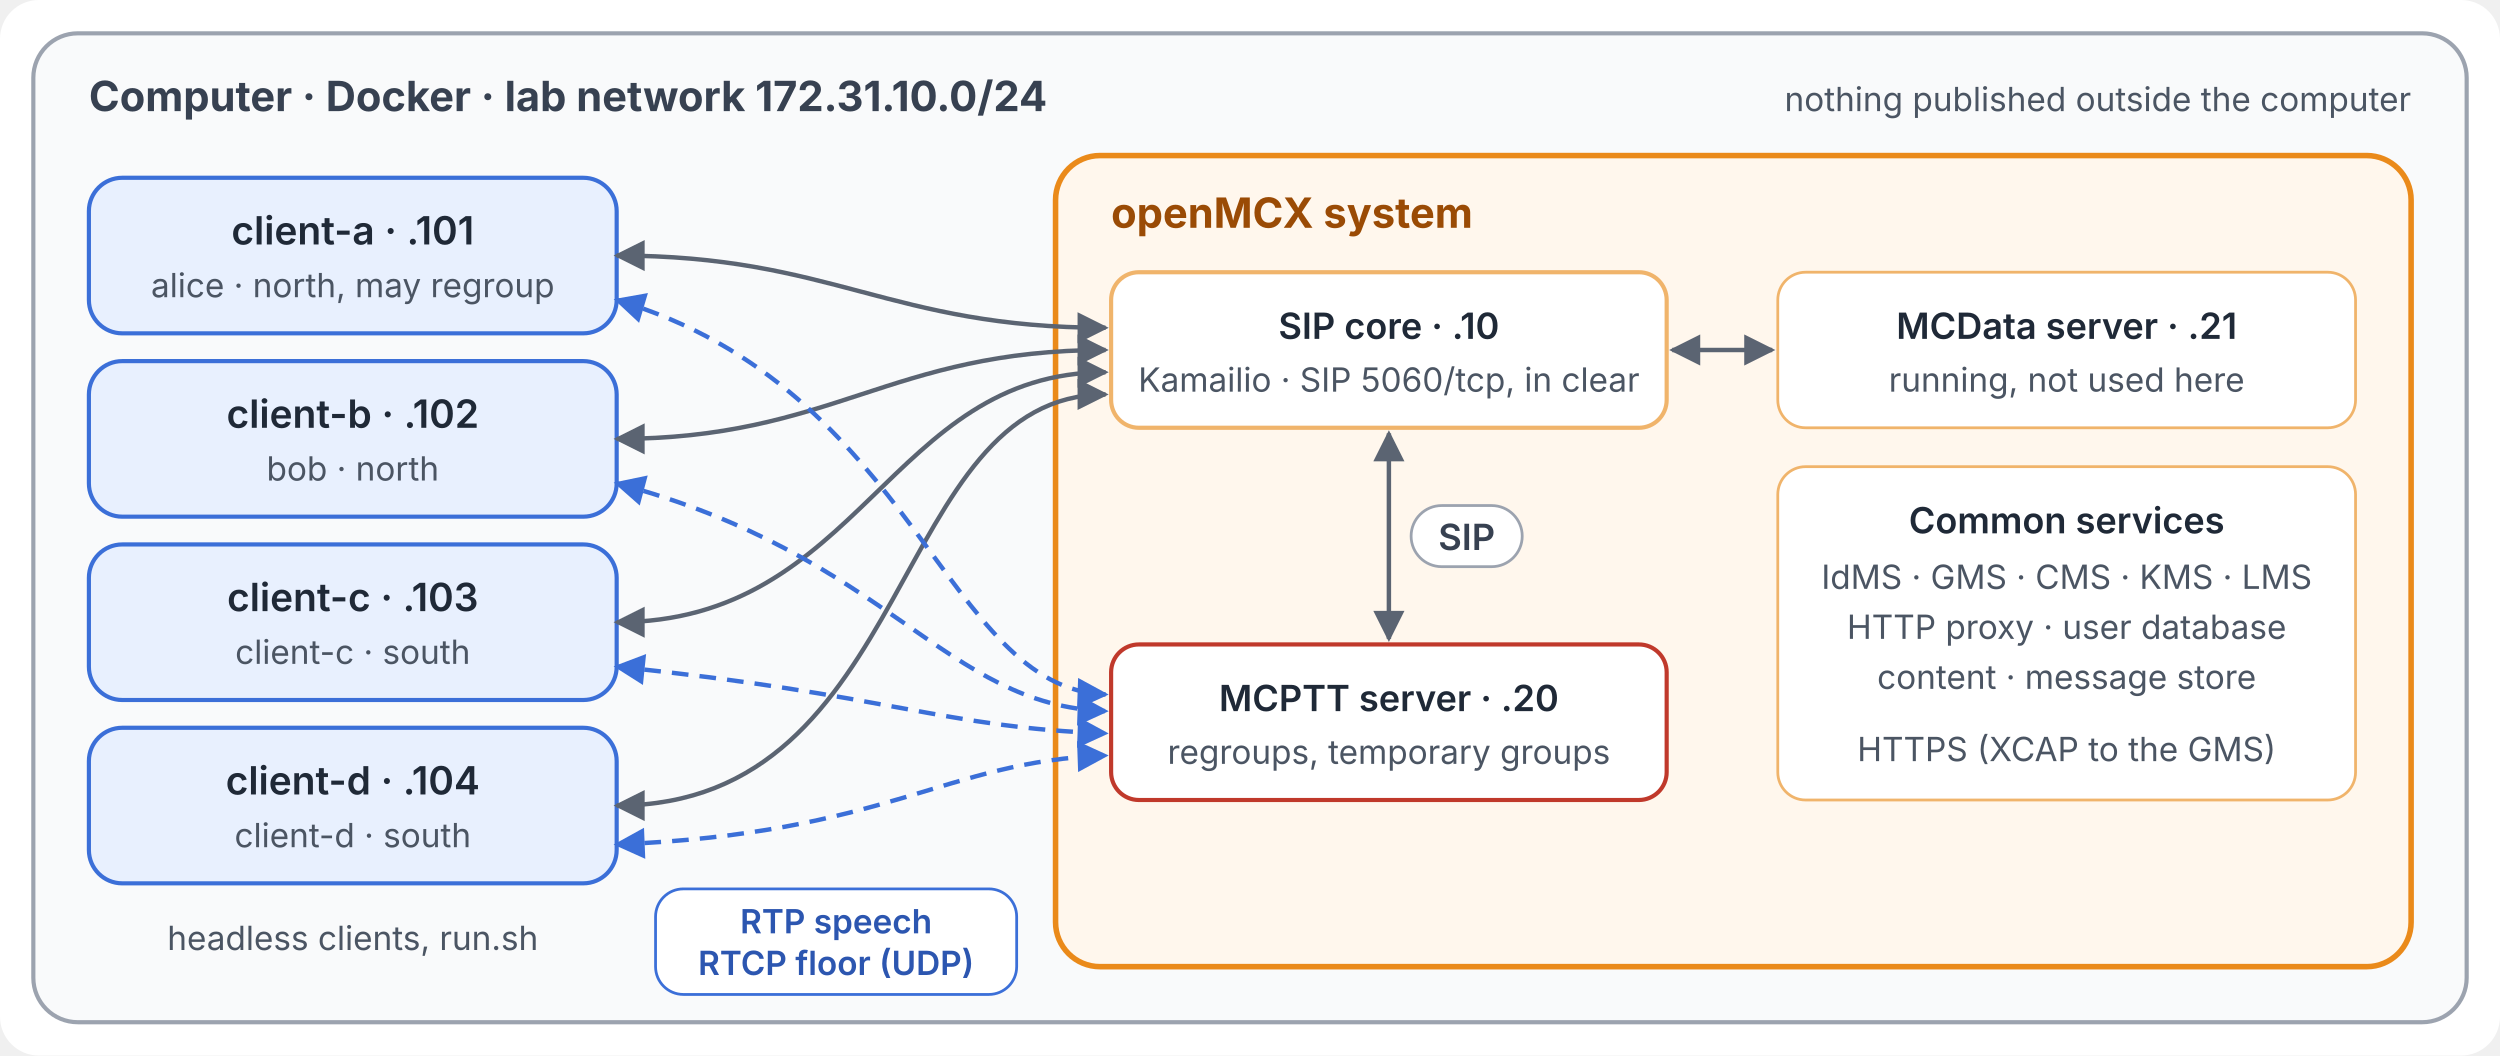
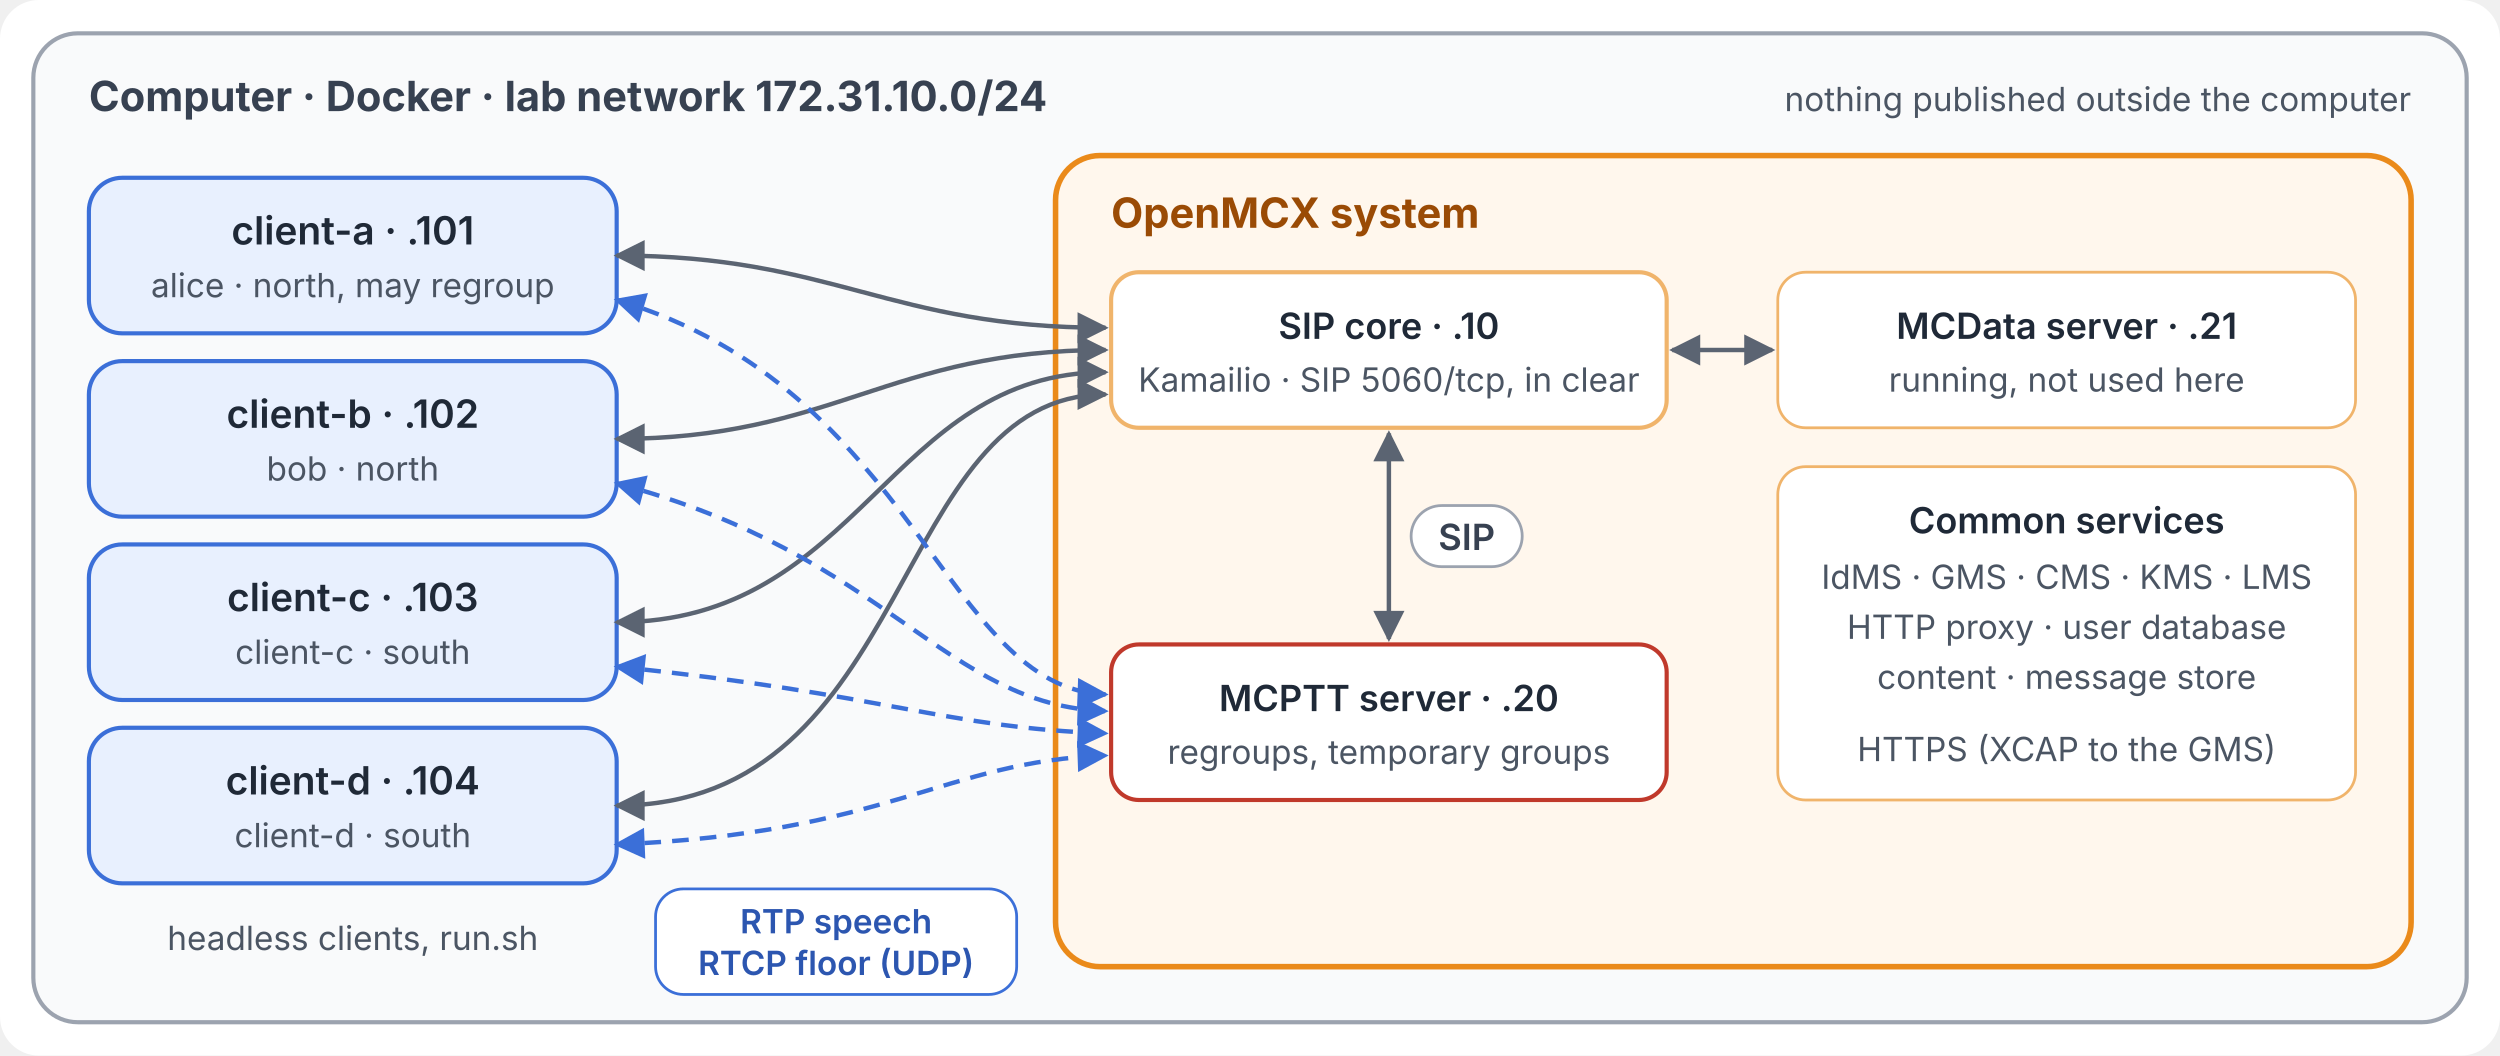
<svg xmlns="http://www.w3.org/2000/svg" width="900" height="380" viewBox="0 0 900 380" font-family="Inter, 'Segoe UI', Helvetica, Arial, sans-serif">
  <defs>
    <marker id="arrow" viewBox="0 0 10 10" refX="9" refY="5" markerWidth="7" markerHeight="7" orient="auto-start-reverse">
      <path d="M0,0 L10,5 L0,10 z" fill="#5b6472" />
    </marker>
    <marker id="arrow-blue" viewBox="0 0 10 10" refX="9" refY="5" markerWidth="7" markerHeight="7" orient="auto-start-reverse">
      <path d="M0,0 L10,5 L0,10 z" fill="#3b6fd8" />
    </marker>
  </defs>
  <rect width="900" height="380" rx="14" fill="#ffffff" />
  <rect x="12" y="12" width="876" height="356" rx="16" fill="#f9fafb" stroke="#9ca3af" stroke-width="1.5" />
  <text x="32" y="40" font-size="15" font-weight="700" fill="#374151">Computer · Docker · lab network 172.31.10.0/24</text>
  <text x="868" y="40" text-anchor="end" font-size="12" fill="#4b5563">nothing published outside the computer</text>
  <g font-size="14" fill="#1f2937">
    <rect x="32" y="64" width="190" height="56" rx="12" fill="#e8f0fe" stroke="#3b6fd8" stroke-width="1.5" />
    <text x="127" y="88" text-anchor="middle" font-weight="600">client-a · .101</text>
    <text x="127" y="107" text-anchor="middle" font-size="12" fill="#4b5563">alice · north, may regroup</text>
    <rect x="32" y="130" width="190" height="56" rx="12" fill="#e8f0fe" stroke="#3b6fd8" stroke-width="1.5" />
    <text x="127" y="154" text-anchor="middle" font-weight="600">client-b · .102</text>
    <text x="127" y="173" text-anchor="middle" font-size="12" fill="#4b5563">bob · north</text>
    <rect x="32" y="196" width="190" height="56" rx="12" fill="#e8f0fe" stroke="#3b6fd8" stroke-width="1.5" />
    <text x="127" y="220" text-anchor="middle" font-weight="600">client-c · .103</text>
    <text x="127" y="239" text-anchor="middle" font-size="12" fill="#4b5563">client-c · south</text>
    <rect x="32" y="262" width="190" height="56" rx="12" fill="#e8f0fe" stroke="#3b6fd8" stroke-width="1.5" />
    <text x="127" y="286" text-anchor="middle" font-weight="600">client-d · .104</text>
    <text x="127" y="305" text-anchor="middle" font-size="12" fill="#4b5563">client-d · south</text>
  </g>
  <text x="127" y="342" text-anchor="middle" font-size="12" fill="#4b5563">headless clients, run.sh</text>
  <rect x="380" y="56" width="488" height="292" rx="16" fill="#fff7ed" stroke="#ea8a1a" stroke-width="2" />
-   <text x="400" y="82" font-size="15" font-weight="700" fill="#9a4b05">openMCX system</text>
+   <text x="400" y="82" font-size="15" font-weight="700" fill="#9a4b05">OpenMCX system</text>
  <g font-size="13" fill="#1f2937">
    <rect x="400" y="98" width="200" height="56" rx="10" fill="#ffffff" stroke="#f0b46b" stroke-width="1.5" />
    <text x="500" y="122" text-anchor="middle" font-weight="600">SIP core · .10</text>
    <text x="500" y="141" text-anchor="middle" font-size="12" fill="#4b5563">Kamailio · SIP 5060/tcp, in clear</text>
    <rect x="400" y="232" width="200" height="56" rx="10" fill="#ffffff" stroke="#c0392b" stroke-width="1.5" />
    <text x="500" y="256" text-anchor="middle" font-weight="600">MCPTT server · .20</text>
    <text x="500" y="275" text-anchor="middle" font-size="12" fill="#4b5563">regroups, temporary groups</text>
    <rect x="640" y="98" width="208" height="56" rx="10" fill="#ffffff" stroke="#f0b46b" />
    <text x="744" y="122" text-anchor="middle" font-weight="600">MCData server · .21</text>
    <text x="744" y="141" text-anchor="middle" font-size="12" fill="#4b5563">running, not used here</text>
    <rect x="640" y="168" width="208" height="120" rx="10" fill="#ffffff" stroke="#f0b46b" />
    <text x="744" y="192" text-anchor="middle" font-weight="600">Common services</text>
    <text x="744" y="212" text-anchor="middle" font-size="12" fill="#4b5563">IdMS · GMS · CMS · KMS · LMS</text>
    <text x="744" y="230" text-anchor="middle" font-size="12" fill="#4b5563">HTTP proxy · user database</text>
    <text x="744" y="248" text-anchor="middle" font-size="12" fill="#4b5563">content · message store</text>
    <text x="744" y="274" text-anchor="middle" font-size="12" fill="#4b5563">HTTPS (XCAP to the GMS)</text>
  </g>
  <g stroke="#5b6472" stroke-width="1.6" fill="none">
    <path d="M222,92 C300,92 320,118 398,118" marker-end="url(#arrow)" marker-start="url(#arrow)" />
    <path d="M222,158 C300,158 320,126 398,126" marker-end="url(#arrow)" marker-start="url(#arrow)" />
    <path d="M222,224 C310,224 320,134 398,134" marker-end="url(#arrow)" marker-start="url(#arrow)" />
    <path d="M222,290 C330,290 320,142 398,142" marker-end="url(#arrow)" marker-start="url(#arrow)" />
    <path d="M500,156 L500,230" marker-end="url(#arrow)" marker-start="url(#arrow)" />
    <path d="M602,126 L638,126" marker-end="url(#arrow)" marker-start="url(#arrow)" />
  </g>
  <rect x="508" y="182" width="40" height="22" rx="11" fill="#ffffff" stroke="#9ca3af" />
  <text x="528" y="198" text-anchor="middle" font-size="13" font-weight="600" fill="#374151">SIP</text>
  <g stroke="#3b6fd8" stroke-width="1.6" fill="none" stroke-dasharray="6 4">
    <path d="M222,108 C330,140 340,248 398,250" marker-end="url(#arrow-blue)" marker-start="url(#arrow-blue)" />
    <path d="M222,174 C320,200 340,254 398,256" marker-end="url(#arrow-blue)" marker-start="url(#arrow-blue)" />
    <path d="M222,240 C320,250 340,262 398,264" marker-end="url(#arrow-blue)" marker-start="url(#arrow-blue)" />
    <path d="M222,304 C320,300 340,274 398,272" marker-end="url(#arrow-blue)" marker-start="url(#arrow-blue)" />
  </g>
  <rect x="236" y="320" width="130" height="38" rx="10" fill="#ffffff" stroke="#3b6fd8" />
  <text x="301" y="336" text-anchor="middle" font-size="12" font-weight="600" fill="#2c56b0">RTP speech</text>
  <text x="301" y="351" text-anchor="middle" font-size="12" font-weight="600" fill="#2c56b0">RTCP floor (UDP)</text>
</svg>
